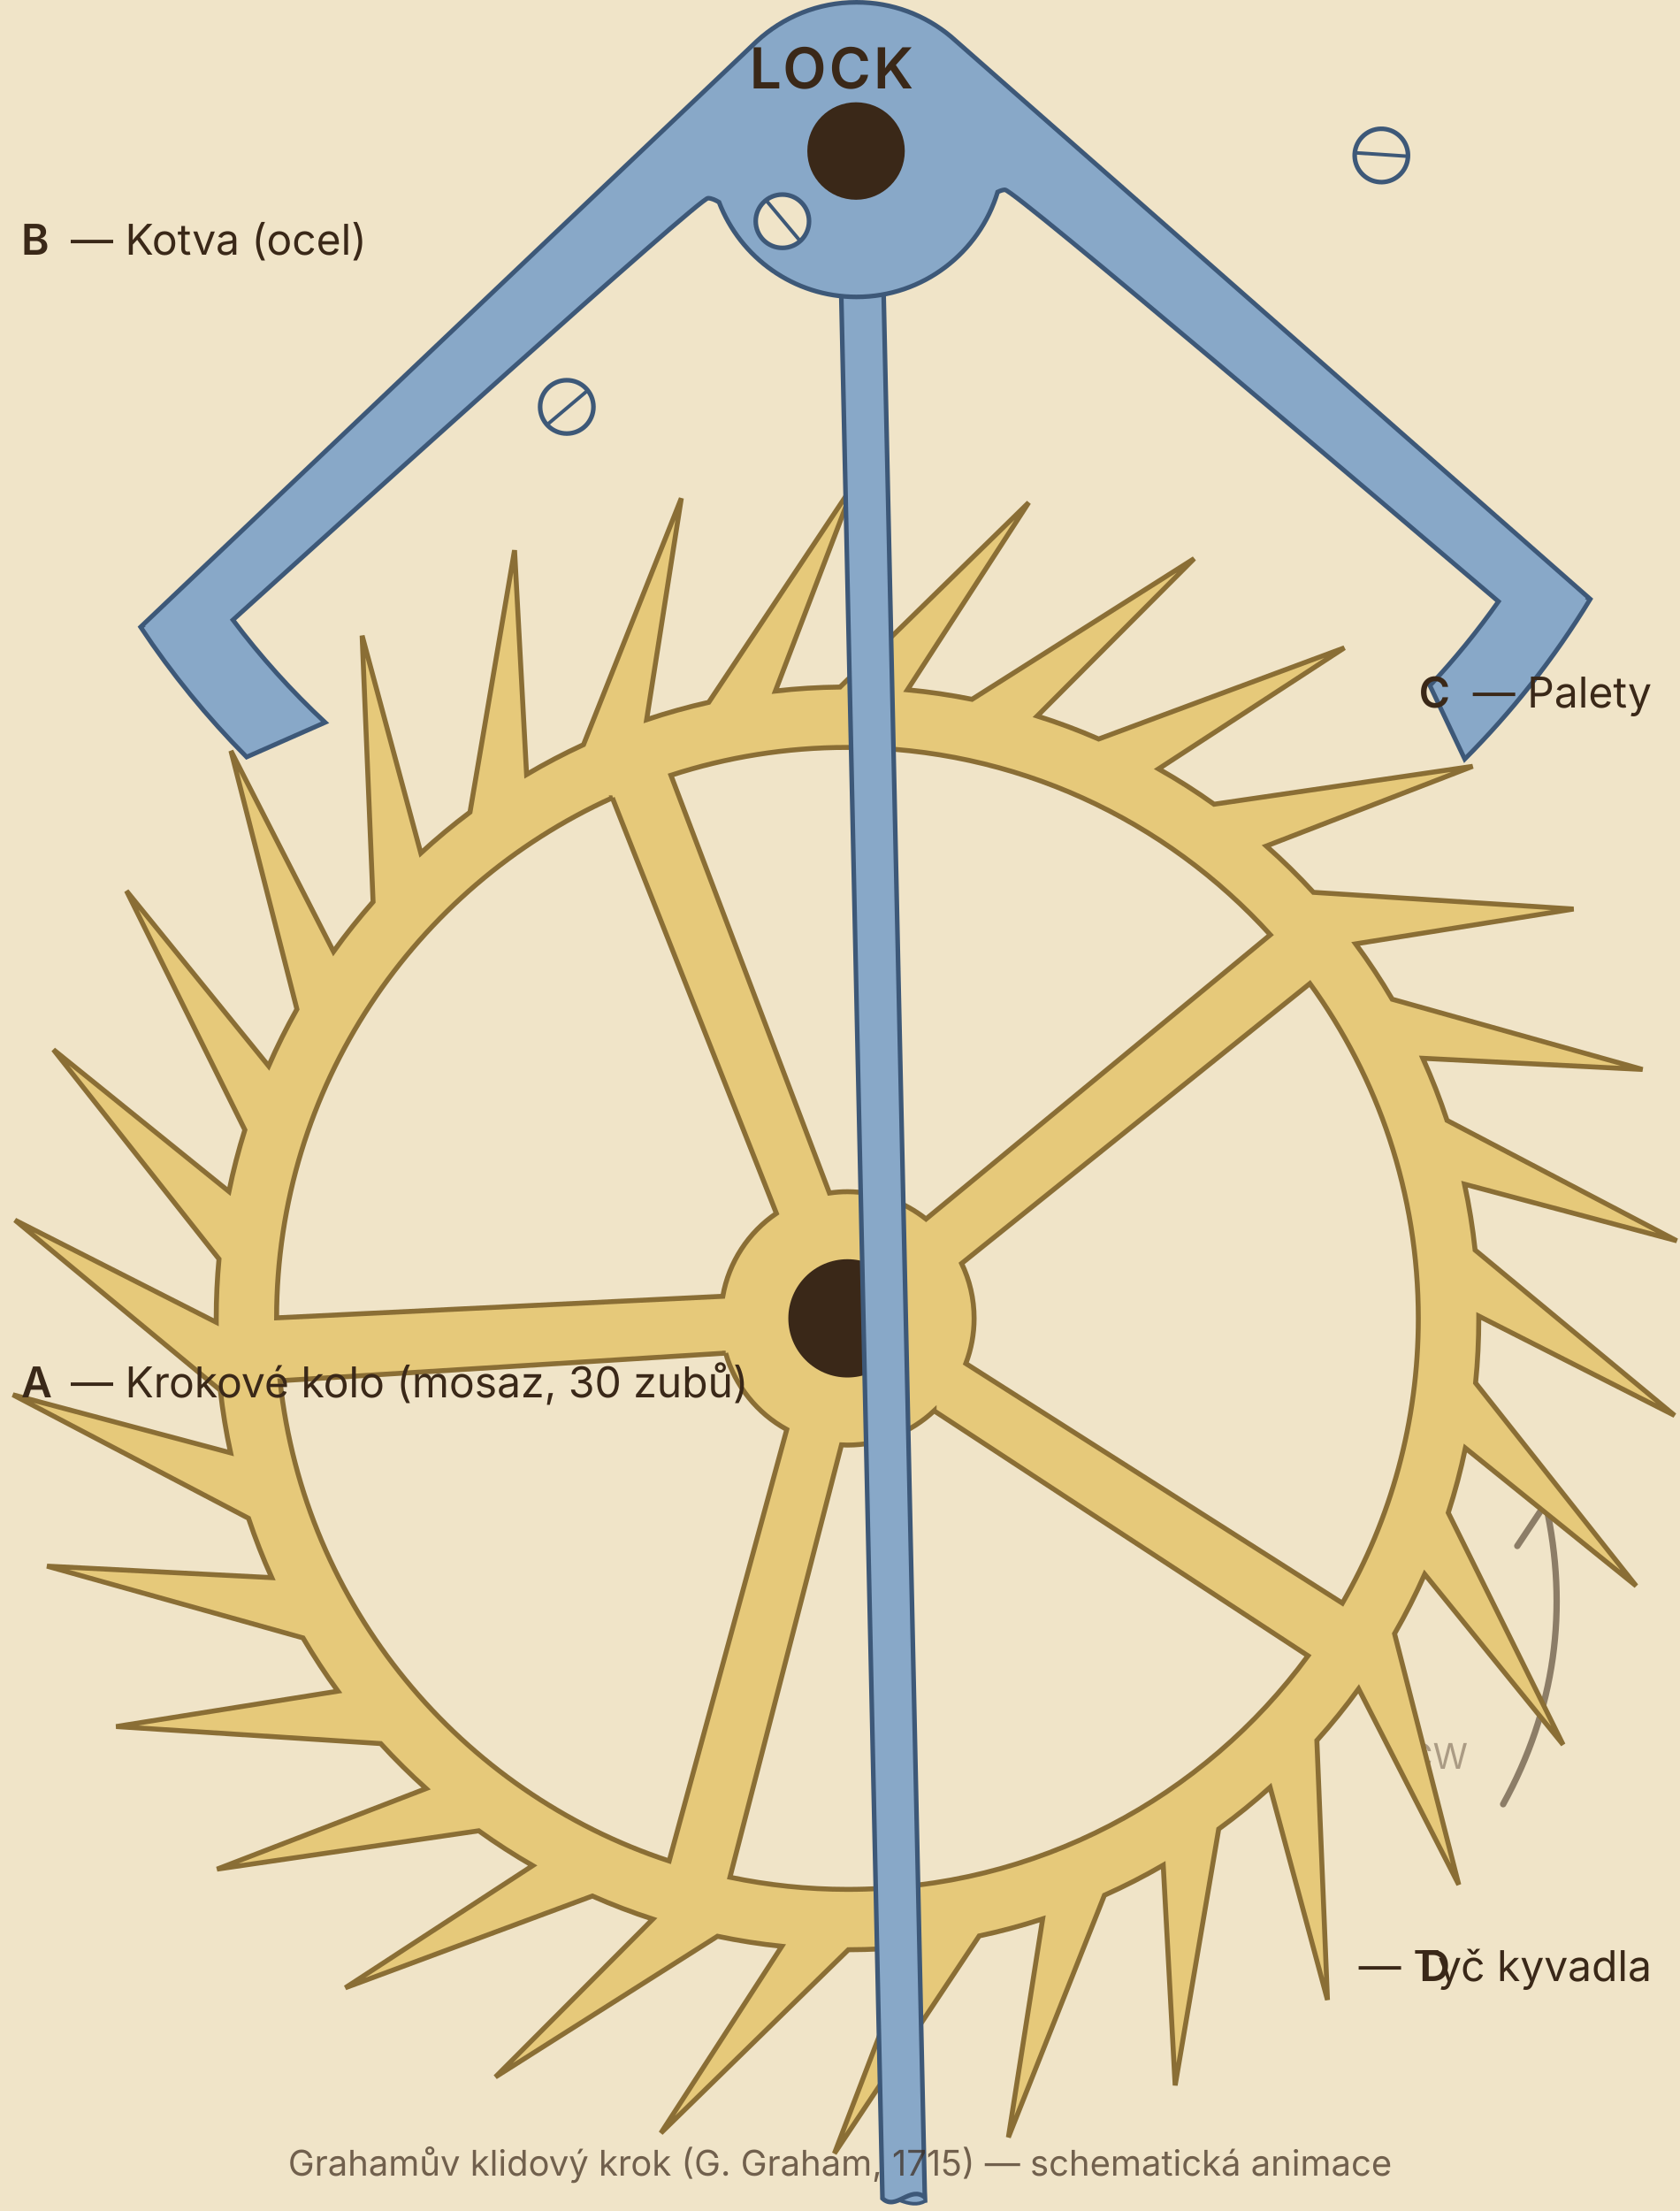
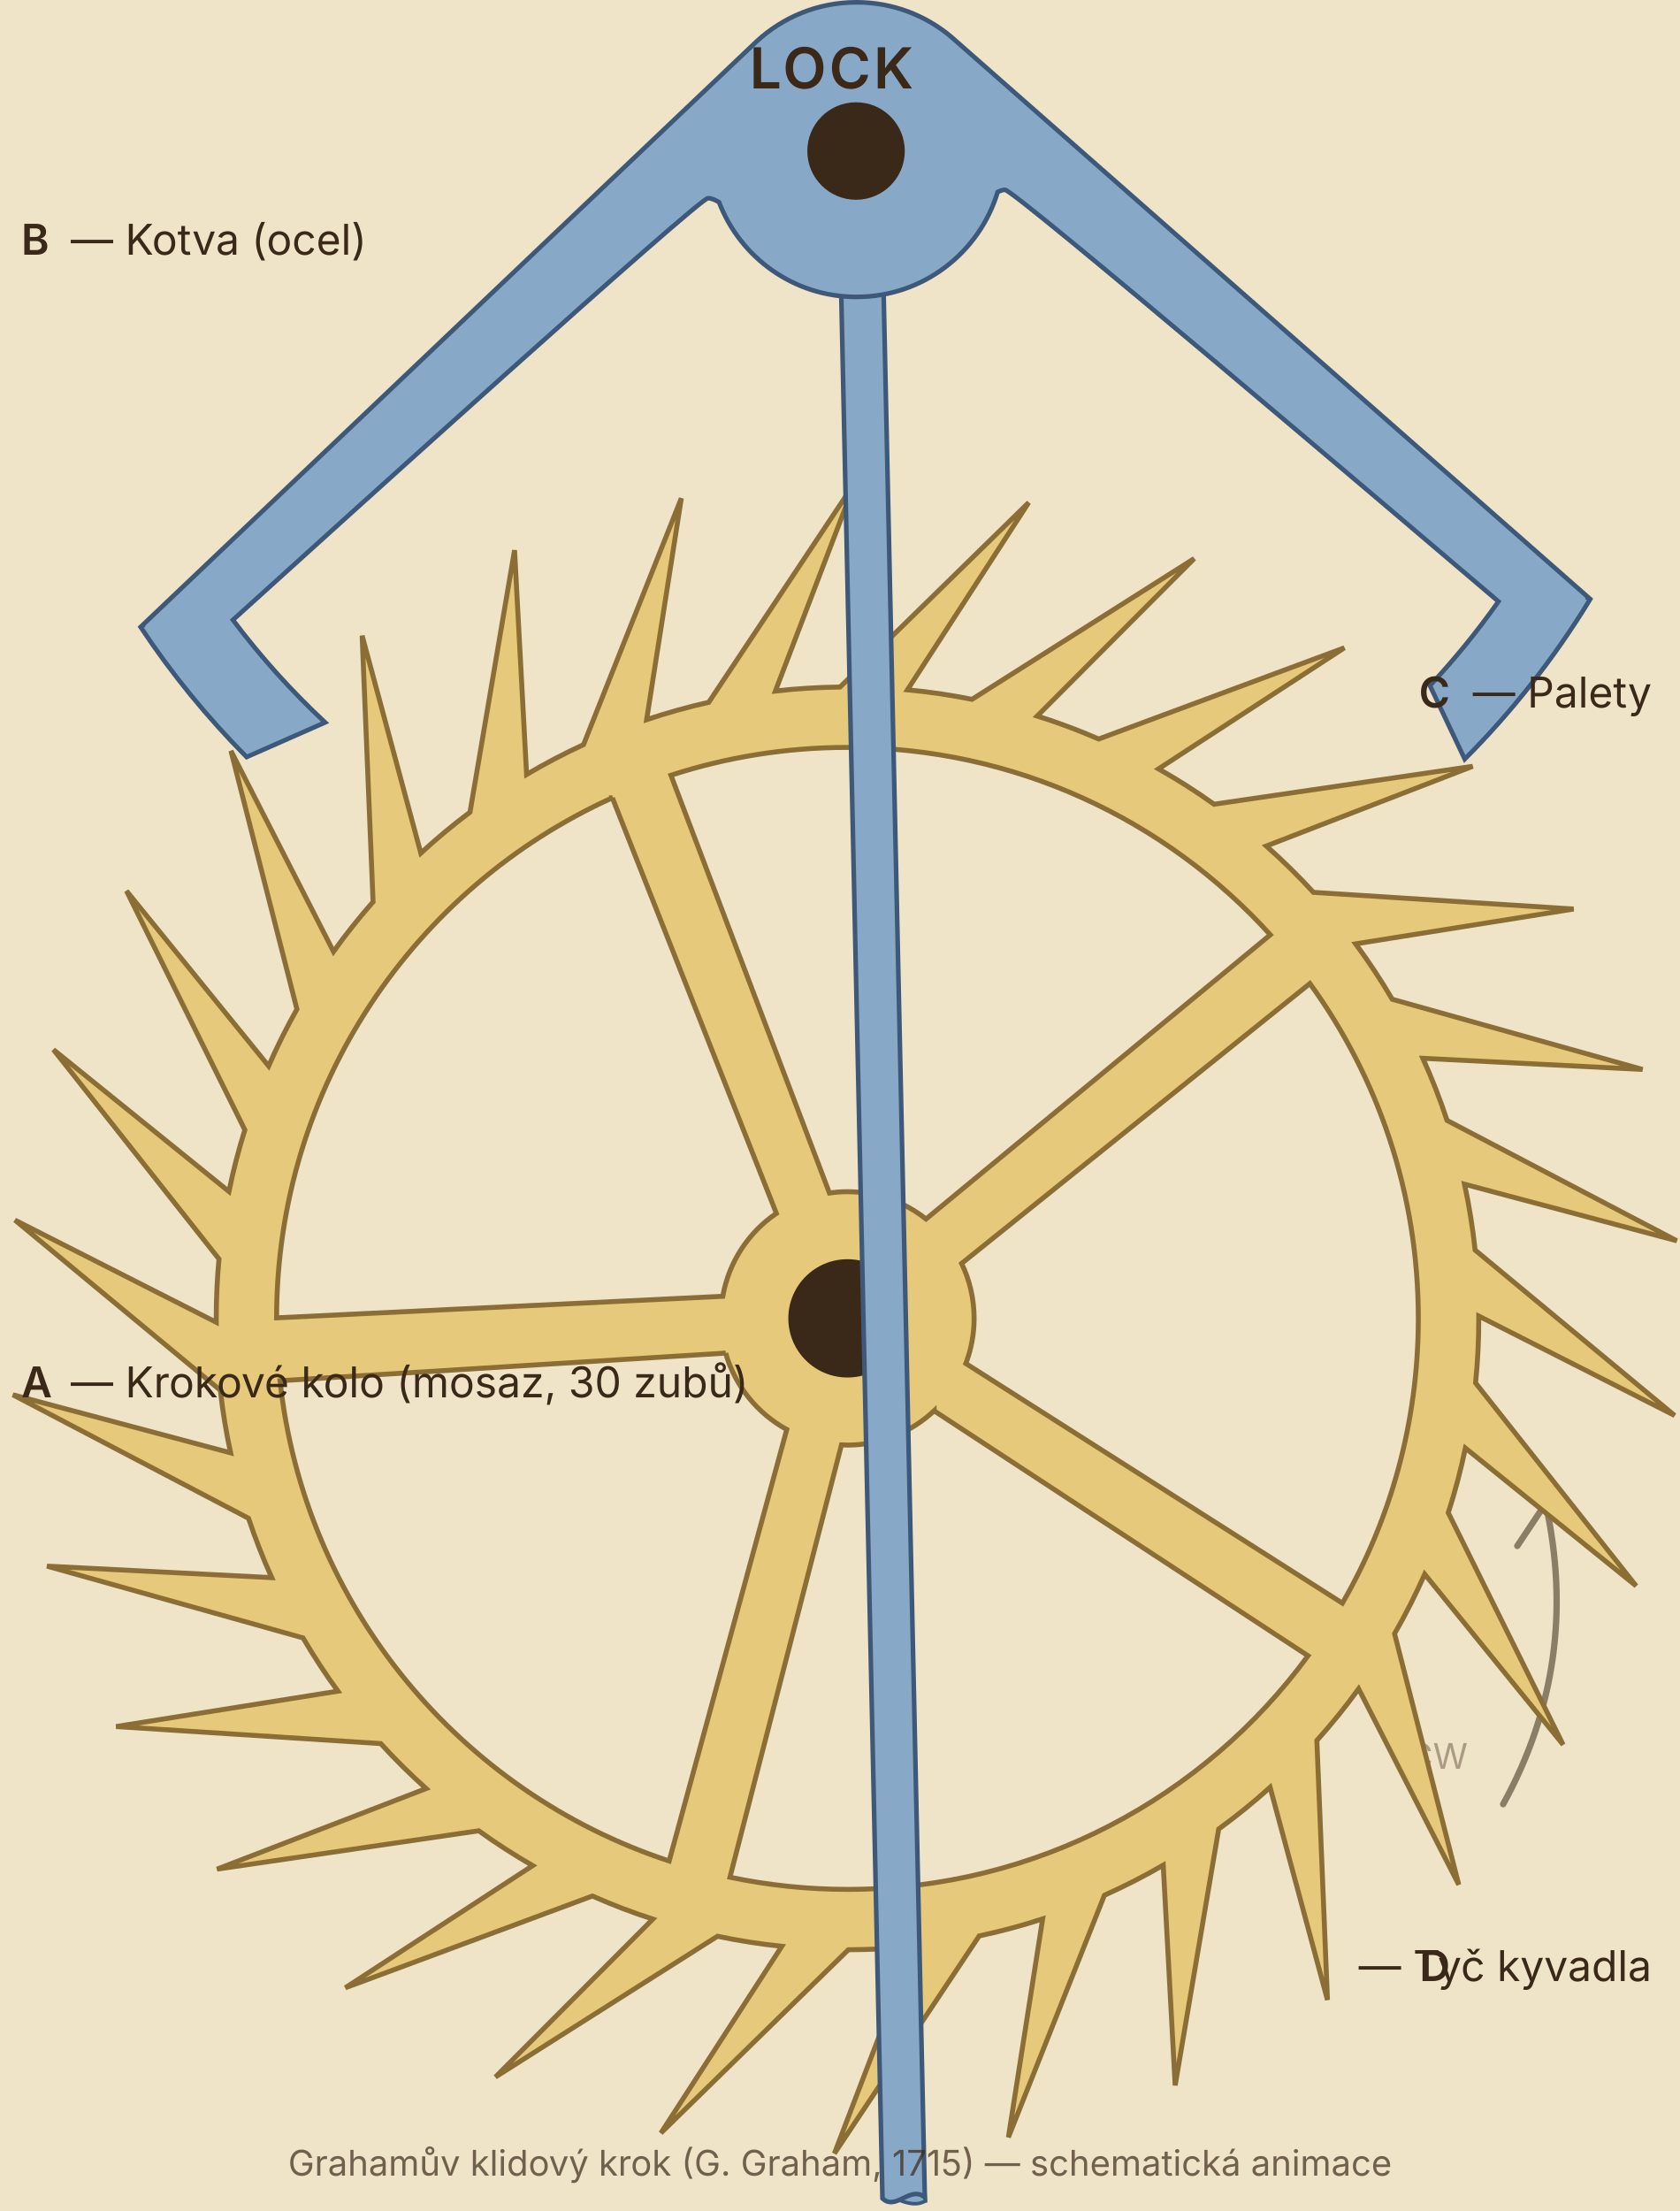
<svg xmlns="http://www.w3.org/2000/svg" viewBox="0 0 475 625" role="img" aria-labelledby="title desc">
  <style>
    .krok-popisek {
      font: 12px/1.3 'Inter', 'Helvetica Neue', 'Arial', sans-serif;
      font-weight: 400;
      fill: #3A2818;
    }
    .krok-popisek-cislo {
      font: 600 12px/1.3 'Inter', 'Helvetica Neue', 'Arial', sans-serif;
      fill: #3A2818;
    }
    .krok-popisek-mensi {
      font: 10px/1.3 'Inter', 'Helvetica Neue', 'Arial', sans-serif;
      font-weight: 400;
      fill: #3A2818;
      opacity: 0.7;
    }
    .krok-popisek-faze {
      font: 600 16px/1.3 'Inter', 'Helvetica Neue', 'Arial', sans-serif;
      letter-spacing: 0.05em;
    }
  </style>
-   <defs>
-     <g id="screw">
-       <circle cx="322.57" cy="144.01" r="7.54" fill="#F0E4C8" stroke="#3D5878" stroke-width="1.3" />
-       <path d="m 317.948,138.074 9.545,11.409" stroke="#3D5878" stroke-width="1" fill="none" />
-     </g>
-   </defs>
  <rect x="0" y="0" width="475" height="625" fill="#F0E4C8" />
  <g opacity="0.55" stroke="#3A2818" stroke-width="1.8" fill="none" stroke-linecap="round">
    <path d="M 425 510 Q 447 470 437 425" />
    <path d="M 437 425 L 445 433 M 437 425 L 429 437" />
    <text x="415" y="500" class="krok-popisek-mensi" stroke="none" fill="#3A2818" opacity="1" text-anchor="end">CW</text>
  </g>
  <g>
    <animateTransform attributeName="transform" type="rotate" values="0 239.5 372.6;               0 239.5 372.6;               10 239.5 372.6;               12 239.5 372.6;               12 239.5 372.6;               22 239.5 372.6;               24 239.5 372.6;               24 239.5 372.6" keyTimes="0; 0.22; 0.245; 0.255; 0.72; 0.745; 0.755; 1" calcMode="linear" dur="2s" begin="0s" repeatCount="indefinite" accumulate="sum" />
    <path d="m 241.795,136.275 -41.406,62.25 c -5.977,1.34 -11.829,2.983 -17.562,4.906 l 9.812,-62.594 -27.656,69.656 c -5.519,2.545 -10.896,5.363 -16.094,8.438 L 145.482,155.525 132.888,229.588 c -4.838,3.615 -9.465,7.486 -13.906,11.562 l -16.594,-61.469 3.094,75.25 c -3.951,4.498 -7.699,9.181 -11.188,14.062 l -29,-56.75 18.656,73.031 c -2.926,5.202 -5.597,10.555 -8,16.062 l -40.188,-49.5 33.469,67.562 c -1.777,5.689 -3.293,11.488 -4.5,17.406 L 15.107,296.712 61.92,355.9 c -0.515,5.527 -0.781,11.12 -0.781,16.781 0,0.367 -0.002,0.728 0,1.094 L 4.232,344.9 l 58.062,48.094 c 0.679,5.988 1.65,11.894 2.906,17.688 L 3.638,394.275 l 66.625,34.906 c 1.912,5.735 4.101,11.322 6.562,16.781 l -63.531,-3.25 72.375,20.281 c 3.054,5.195 6.328,10.221 9.875,15.062 l -62.719,10 74.812,4.812 c 4.057,4.452 8.36,8.697 12.844,12.719 l -59.125,22.781 74,-10.844 c 4.901,3.533 9.995,6.812 15.25,9.844 L 97.638,561.9 167.482,535.962 c 5.558,2.461 11.255,4.638 17.094,6.531 l -44.5,44.625 62.781,-39.781 c 5.963,1.25 12.022,2.206 18.188,2.844 l -34.188,52.781 53,-51.812 c 6.227,-0.009 12.376,-0.338 18.438,-0.969 l -22.375,58.562 40.938,-61.5 c 6.103,-1.296 12.083,-2.911 17.938,-4.812 l -9.688,61.75 27.156,-68.438 c 5.707,-2.546 11.253,-5.392 16.625,-8.5 l 3.375,62.25 12.312,-72.469 c 5.049,-3.677 9.902,-7.607 14.531,-11.781 l 16.219,60.094 -3,-73.344 c 4.184,-4.65 8.13,-9.521 11.812,-14.594 l 28.312,55.375 -18.156,-70.969 c 3.132,-5.423 5.973,-11.049 8.531,-16.812 l 39.125,48.188 -32.469,-65.562 c 1.928,-5.963 3.545,-12.062 4.844,-18.281 l 48.281,38.969 -45.406,-57.375 c 0.609,-6 0.906,-12.089 0.906,-18.25 0,-0.22 8e-4,-0.436 0,-0.656 l 55.375,28.094 -56.406,-46.75 c -0.679,-6.311 -1.68,-12.528 -3,-18.625 l 60.031,16 -64.969,-34.031 c -1.978,-5.994 -4.266,-11.868 -6.844,-17.562 l 62.125,3.156 -70.781,-19.844 c -3.176,-5.411 -6.633,-10.629 -10.344,-15.656 l 61.625,-9.844 -73.562,-4.719 c -4.2,-4.592 -8.658,-8.962 -13.312,-13.094 l 58.344,-22.531 -73.125,10.719 c -5.038,-3.599 -10.279,-6.931 -15.688,-10 L 380.107,183.119 310.638,208.9 c -5.648,-2.453 -11.442,-4.632 -17.375,-6.5 l 44.375,-44.5 -62.812,39.781 c -5.987,-1.199 -12.062,-2.104 -18.25,-2.688 l 34.281,-52.938 -53.344,52.156 c -6.175,0.071 -12.272,0.442 -18.281,1.125 l 22.562,-59.062 z m -2.188,75 c 47.404,0 90.034,20.427 119.562,52.969 L 261.826,344.587 c -6.107,-4.839 -13.822,-7.719 -22.219,-7.719 -1.735,0 -3.424,0.136 -5.094,0.375 L 189.701,219.15 c 15.716,-5.104 32.489,-7.875 49.906,-7.875 z m -66.469,14.25 46.375,117.469 c -7.854,5.328 -13.447,13.722 -15.156,23.438 L 78.201,372.525 c 0.062,-65.387 38.987,-121.692 94.938,-147 z m 197.219,52.5 c 19.285,26.592 30.656,59.295 30.656,94.656 0,29.315 -7.808,56.805 -21.469,80.5 l -106.469,-67.75 c 1.512,-3.964 2.344,-8.255 2.344,-12.75 0,-5.563 -1.268,-10.834 -3.531,-15.531 l 98.469,-79.125 z m -165.188,104.469 c 2.649,9.298 8.966,17.042 17.281,21.594 l -33.25,121.969 C 130.109,506.65 86.094,454.049 79.17,390.306 l 126,-7.812 z m 58.938,16.312 105.719,69.25 c -29.373,40.033 -76.759,66.031 -130.219,66.031 -11.389,0 -22.497,-1.194 -33.219,-3.438 l 31.531,-122.219 c 0.559,0.026 1.122,0.062 1.688,0.062 9.47,0 18.096,-3.685 24.5,-9.688 z" fill="#E6C97A" stroke="#8A6E35" stroke-width="1.4" stroke-linejoin="miter" stroke-linecap="round" />
    <circle cx="239.61" cy="372.67" r="16.72" fill="#3A2818" stroke="none" />
  </g>
  <g>
    <animateTransform attributeName="transform" type="rotate" values="6 242 42.7; -6 242 42.7; 6 242 42.7" keyTimes="0; 0.5; 1" dur="2s" begin="0s" repeatCount="indefinite" calcMode="spline" keySplines="0.4 0 0.6 1; 0.4 0 0.6 1" />
    <path d="m 261.631,622.173 c -2.23,1.258 -4.48,0.844 -7.236,-0.176 l 6.887,-6.745 0.35,6.921 z" fill="#88A8C8" stroke="#3D5878" stroke-width="1" />
    <path d="m 237.478,65.912 11.984,-0.314 12.027,555.536 c -4.14,-3.455 -8.133,3.938 -11.984,0.314 L 237.478,65.912 z" fill="#88A8C8" stroke="#3D5878" stroke-width="1.3" stroke-linecap="round" stroke-linejoin="miter" />
    <path d="m 242.17,0.65 c -10.892,0 -20.798,4.186 -28.219,11.031 L 39.982,177.025 l 0.094,0.062 -0.281,0.219 c 8.776,13.22 18.825,25.485 29.938,36.688 L 91.92,204.213 C 82.416,195.352 73.686,185.667 65.857,175.244 96.521,147.473 197.666,56.025 200.17,56.025 c 0.956,0 2.06,0.494 3.125,1.125 5.989,15.65 21.119,26.781 38.875,26.781 18.825,0 34.753,-12.51 39.906,-29.656 0.709,-0.355 1.421,-0.602 2.062,-0.625 2.565,-0.092 111.437,92.461 139.531,116.375 -5.985,8.478 -12.464,16.403 -19.375,23.781 l 9.844,20.781 c 13.275,-13.323 25.214,-28.391 35.438,-45.156 l -0.312,-0.188 0.125,-0.094 L 268.857,10.338 C 261.63,4.295 252.327,0.65 242.17,0.65 z" fill="#88A8C8" stroke="#3D5878" stroke-width="1.3" stroke-linecap="round" stroke-linejoin="miter" />
    <circle cx="242.04" cy="42.69" r="13.78" fill="#3A2818" stroke="none" />
-     <g transform="translate(-101.3616,-81.475)">
-       <use href="#screw" />
-     </g>
-     <use href="#screw" transform="matrix(0.6903596,-0.7234664,0.7234664,0.6903596,63.68387,177.8953)" />
-     <use href="#screw" transform="matrix(0.00416913,0.9999913,-0.9999913,0.00416913,302.9147,-208.1531)" />
    <circle cx="90" cy="215" r="12" fill="#B85068" opacity="0">
      <animate attributeName="opacity" values="0.8; 0.8; 0; 0; 0; 0.8; 0.8" keyTimes="0; 0.22; 0.225; 0.755; 0.76; 0.765; 1" calcMode="linear" dur="2s" begin="0s" repeatCount="indefinite" />
    </circle>
    <circle cx="385" cy="215" r="12" fill="#B85068" opacity="0">
      <animate attributeName="opacity" values="0; 0; 0.8; 0.8; 0; 0" keyTimes="0; 0.255; 0.26; 0.72; 0.725; 1" calcMode="linear" dur="2s" begin="0s" repeatCount="indefinite" />
    </circle>
  </g>
  <g text-anchor="middle">
    <text x="237.5" y="25" class="krok-popisek-faze" fill="#3A2818" opacity="1">
      LOCK
      <animate attributeName="opacity" values="1; 1; 0; 0; 1; 1; 0; 0; 1" keyTimes="0; 0.22; 0.225; 0.255; 0.26; 0.72; 0.725; 0.755; 1" calcMode="linear" dur="2s" begin="0s" repeatCount="indefinite" />
    </text>
    <text x="237.5" y="25" class="krok-popisek-faze" fill="#B85068" opacity="0">
      IMPULSE → DROP
      <animate attributeName="opacity" values="0; 0; 1; 1; 0; 0; 1; 1; 0" keyTimes="0; 0.22; 0.225; 0.255; 0.26; 0.72; 0.725; 0.755; 1" calcMode="linear" dur="2s" begin="0s" repeatCount="indefinite" />
    </text>
  </g>
  <text x="6" y="395" class="krok-popisek-cislo">A</text>
  <text x="20" y="395" class="krok-popisek">— Krokové kolo (mosaz, 30 zubů)</text>
  <text x="6" y="72" class="krok-popisek-cislo">B</text>
  <text x="20" y="72" class="krok-popisek">— Kotva (ocel)</text>
  <text x="410" y="200" class="krok-popisek-cislo" text-anchor="end">C</text>
  <text x="467" y="200" class="krok-popisek" text-anchor="end">— Palety</text>
  <text x="410" y="560" class="krok-popisek-cislo" text-anchor="end">D</text>
  <text x="467" y="560" class="krok-popisek" text-anchor="end">— Tyč kyvadla</text>
  <text x="237.5" y="615" text-anchor="middle" class="krok-popisek-mensi">
    Grahamův klidový krok (G. Graham, 1715) — schematická animace
  </text>
</svg>
